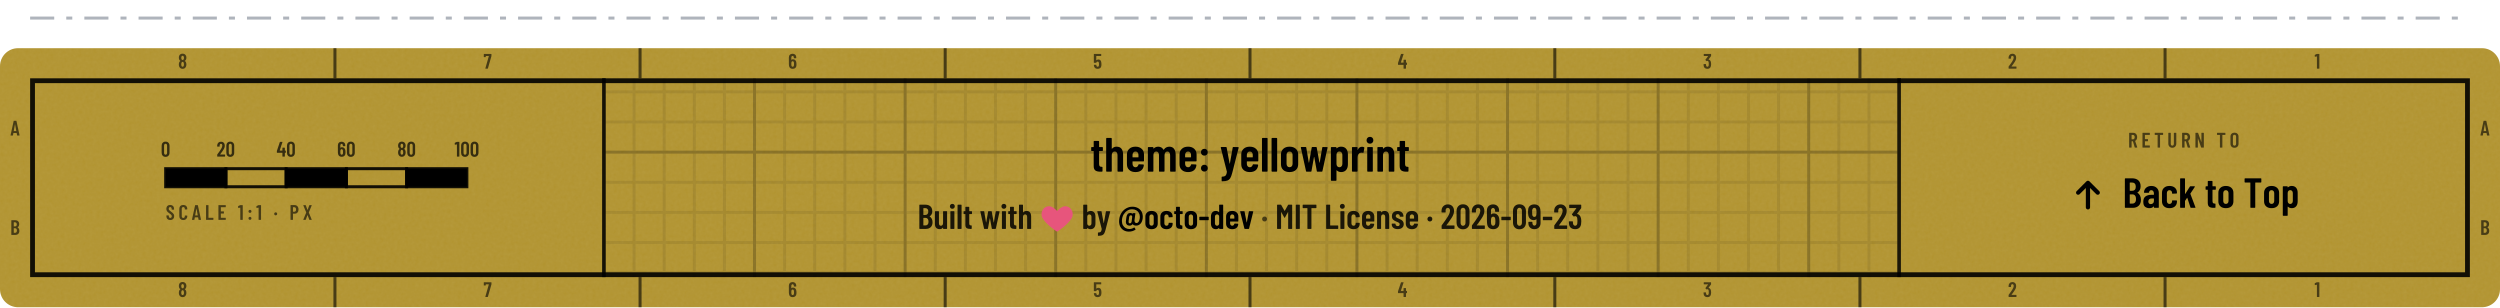
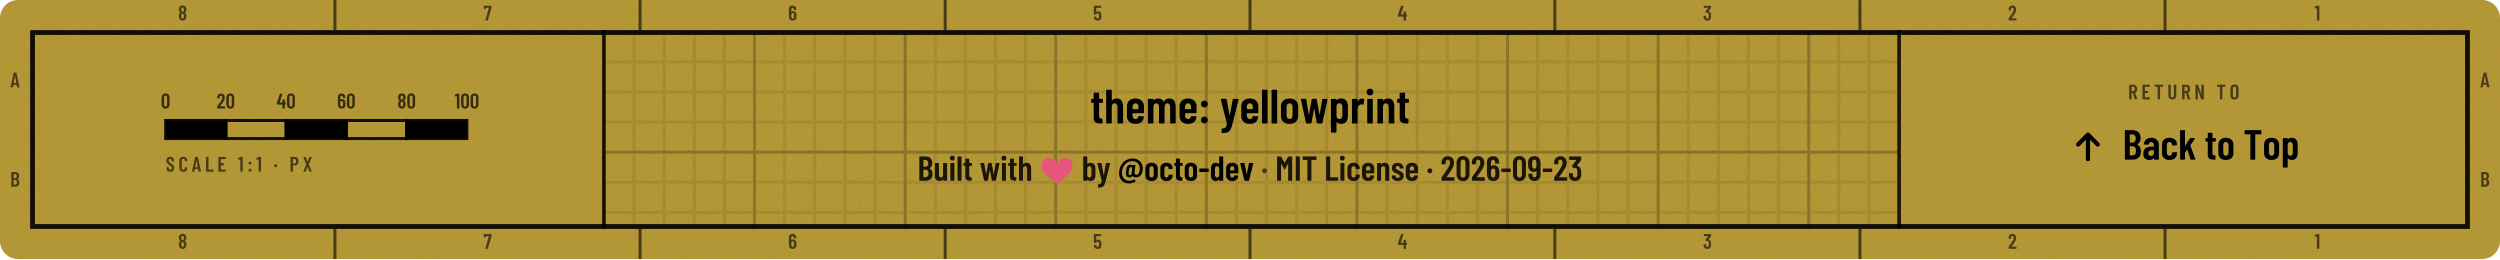
- <svg xmlns="http://www.w3.org/2000/svg" width="830" height="102" viewBox="0 0 830 102" role="img" aria-labelledby="t d">
+ <svg xmlns="http://www.w3.org/2000/svg" width="830" height="86" viewBox="0 0 830 86" role="img" aria-labelledby="t d">
  <defs>
    <clipPath id="kc1">
-       <rect x="0" y="16" width="830" height="86" rx="6" />
+       <rect x="0" y="0" width="830" height="86" rx="6" />
    </clipPath>
    <filter id="kn2" x="0" y="0" width="100%" height="100%">
      <feTurbulence type="fractalNoise" baseFrequency=".85" numOctaves="2" stitchTiles="stitch" />
      <feColorMatrix values="0 0 0 0 1 0 0 0 0 1 0 0 0 0 1 0 0 0 0.06 0" />
    </filter>
    <pattern id="kp3" width="10" height="10" patternUnits="userSpaceOnUse">
      <path d="M10 .5H.5V10" fill="none" stroke="#000000" stroke-opacity="0.075" />
    </pattern>
    <pattern id="kp4" width="50" height="50" patternUnits="userSpaceOnUse">
      <path d="M50 .5H.5V50" fill="none" stroke="#000000" stroke-opacity="0.16" />
    </pattern>
    <clipPath id="kc5">
-       <path clip-rule="evenodd" d="M10 26h810v66h-810zM10 26h190v66h-190zM630 26h190v66h-190z" />
+       <path clip-rule="evenodd" d="M10 10h810v66h-810zM10 10h190v66h-190zM630 10h190v66h-190z" />
    </clipPath>
    <path id="m45" d="M27 263V339Q27 344 30 348Q34 351 39 351H286Q291 351 294 348Q298 344 298 339V263Q298 258 294 254Q291 251 286 251H39Q34 251 30 254Q27 258 27 263Z" />
    <path id="m48" d="M38 183V517Q38 604 89 658Q140 711 224 711Q309 711 360 658Q412 604 412 517V183Q412 96 360 42Q309 -11 224 -11Q140 -11 89 42Q38 96 38 183ZM296 176V524Q296 563 276 586Q257 610 224 610Q192 610 173 586Q154 563 154 524V176Q154 137 173 114Q192 90 224 90Q257 90 276 114Q296 137 296 176Z" />
    <path id="m49" d="M122 700H218Q223 700 226 696Q230 693 230 688V12Q230 7 226 4Q223 0 218 0H126Q121 0 118 4Q114 7 114 12V576Q114 578 112 580Q111 582 109 581L27 565H24Q13 565 13 576L10 643Q10 653 18 657L107 697Q114 700 122 700Z" />
    <path id="m50" d="M173 100H392Q397 100 400 96Q404 93 404 88V12Q404 7 400 4Q397 0 392 0H43Q38 0 34 4Q31 7 31 12V92Q31 101 36 107L75 160Q114 212 152 266Q189 320 215 363Q273 459 273 522Q273 562 256 585Q238 608 209 608Q180 608 163 586Q146 563 147 526V487Q147 482 144 478Q140 475 135 475H41Q36 475 32 478Q29 482 29 487V530Q33 610 84 659Q134 708 214 708Q293 708 342 656Q390 605 390 521Q390 471 373 422Q356 373 319 317Q294 277 260 229Q225 181 214 166Q184 126 170 106Q168 104 169 102Q170 100 173 100Z" />
    <path id="m51" d="M387 218Q387 169 380 134Q368 66 326 29Q283 -8 210 -8Q134 -8 86 32Q38 73 32 143Q30 165 28 207Q28 219 40 219H132Q144 219 144 207Q146 173 148 156Q153 125 169 108Q185 92 210 92Q234 92 250 108Q266 123 271 152Q276 182 276 230Q276 281 269 315Q263 341 248 355Q233 369 210 369Q195 369 183 360Q177 356 174 356Q172 356 166 360L119 408Q115 412 115 417Q115 421 118 425L243 595Q245 597 244 599Q242 601 239 601H49Q44 601 40 604Q37 608 37 613V688Q37 693 40 696Q44 700 49 700H373Q378 700 382 696Q385 693 385 688V609Q385 602 380 594L266 438Q262 432 268 431Q309 426 338 392Q368 358 378 307Q387 267 387 218Z" />
    <path id="m52" d="M443 275V194Q443 189 440 186Q436 182 431 182H401Q396 182 396 177V12Q396 7 392 4Q389 0 384 0H292Q287 0 284 4Q280 7 280 12V177Q280 182 275 182H29Q24 182 20 186Q17 189 17 194V259Q17 268 19 274L158 690Q161 700 171 700H271Q277 700 280 696Q283 693 281 686L153 293Q152 287 157 287H275Q280 287 280 292V412Q280 417 284 420Q287 424 292 424H384Q389 424 392 420Q396 417 396 412V292Q396 287 401 287H431Q436 287 440 284Q443 280 443 275Z" />
    <path id="m53" d="M400 216Q400 175 396 146Q391 72 344 32Q297 -8 219 -8Q145 -8 99 30Q53 68 43 144L40 172Q40 184 52 184H144Q156 184 157 172Q157 166 159 154Q171 92 219 92Q244 92 260 108Q275 124 280 153Q284 178 284 217Q284 254 278 281Q273 307 258 322Q242 336 219 336Q171 336 157 290Q154 279 144 279H51Q46 279 42 282Q39 286 39 291V688Q39 693 42 696Q46 700 51 700H377Q382 700 386 696Q389 693 389 688V612Q389 607 386 604Q382 600 377 600H160Q155 600 155 595V400Q155 397 157 396Q159 396 161 398Q178 416 202 426Q227 437 254 437Q314 437 350 398Q387 360 394 290Q400 259 400 216Z" />
    <path id="m54" d="M401 216Q401 193 399 151Q394 75 346 34Q299 -8 221 -8Q147 -8 101 30Q55 69 46 144Q40 171 40 207L39 532Q39 613 88 660Q138 708 219 708Q295 708 343 660Q391 612 391 532V507Q391 502 388 498Q384 495 379 495H287Q282 495 278 498Q275 502 275 507V526Q275 560 258 582Q242 605 219 605Q191 605 174 583Q156 561 156 526V423Q156 420 158 419Q160 418 162 420Q191 447 234 447Q303 447 346 403Q389 359 396 286Q401 253 401 216ZM284 224Q284 250 279 295Q267 353 220 353Q196 353 180 338Q165 322 160 292Q156 257 156 224Q156 195 159 157Q164 125 180 108Q195 91 220 91Q245 91 260 109Q276 127 281 160Q284 196 284 224Z" />
    <path id="m55" d="M90 13 255 594Q257 600 251 600H116Q111 600 111 595V559Q111 554 108 550Q104 547 99 547H28Q23 547 20 550Q16 554 16 559L17 688Q17 693 20 696Q24 700 29 700H368Q373 700 376 696Q380 693 380 688V607Q380 603 378 593L211 10Q208 0 197 0H100Q87 0 90 13Z" />
    <path id="m56" d="M325 364Q358 345 375 306Q396 259 396 200Q396 147 380 107Q360 53 318 22Q275 -8 216 -8Q158 -8 116 22Q73 52 53 106Q38 148 38 200Q38 259 56 301Q71 341 109 363Q113 366 109 369Q76 390 58 427Q38 470 38 523Q38 581 58 620Q78 664 120 688Q161 712 216 712Q270 712 312 688Q353 665 374 621Q396 579 396 523Q396 471 376 429Q358 392 325 371Q319 367 325 364ZM159 559Q152 541 152 513Q152 483 162 456Q169 435 183 423Q197 411 216 411Q237 411 252 424Q266 436 273 459Q281 483 281 513Q281 547 271 568Q264 589 250 600Q236 612 216 612Q198 612 184 602Q171 591 164 573ZM281 206Q281 244 272 271Q266 295 252 308Q237 322 216 322Q195 322 180 308Q166 294 160 268Q152 242 152 208Q152 177 158 151Q163 123 178 108Q194 92 216 92Q239 92 255 108Q271 124 276 153Q281 180 281 206Z" />
    <path id="m57" d="M384 168Q384 87 334 40Q285 -8 204 -8Q128 -8 80 40Q32 88 32 168V193Q32 198 36 202Q39 205 44 205H136Q141 205 144 202Q148 198 148 193V174Q148 140 164 118Q181 95 204 95Q232 95 250 117Q267 139 267 174V276Q267 279 265 280Q263 281 261 279Q232 253 189 253Q120 253 77 297Q34 341 27 414Q22 447 22 484Q22 518 25 549Q29 625 76 666Q124 708 203 708Q276 708 322 670Q368 631 378 556Q383 526 383 493ZM267 476Q267 506 264 543Q253 609 204 609Q179 609 163 591Q147 573 142 540Q140 516 140 476Q140 439 145 405Q150 377 166 362Q181 347 204 347Q228 347 244 362Q259 378 263 408Q267 443 267 476Z" />
    <path id="m58" d="M57 404Q57 435 77 455Q97 475 128 475Q159 475 178 455Q198 435 198 404Q198 373 178 353Q158 333 128 333Q97 333 77 353Q57 373 57 404ZM57 73Q57 104 77 124Q97 144 128 144Q159 144 178 124Q198 104 198 73Q198 42 178 22Q158 2 128 2Q97 2 77 22Q57 42 57 73Z" />
    <path id="m64" d="M722 352Q722 327 719 301Q706 204 655 150Q604 95 529 95Q465 95 431 135Q427 138 424 134Q409 113 387 104Q365 94 343 94Q292 94 262 124Q233 154 233 201Q233 218 238 250L242 283Q244 307 250 347Q268 461 367 461Q380 461 394 456Q409 451 421 440Q428 435 428 442V444Q429 455 441 455H497Q509 455 508 442L484 258Q483 252 483 240Q483 206 499 188Q515 170 541 170Q577 170 602 206Q626 243 634 303Q637 326 637 346Q637 413 609 463Q581 513 530 540Q480 567 414 567Q342 567 279 530Q216 492 174 426Q132 359 122 275Q119 251 119 229Q119 156 149 104Q179 51 228 24Q277 -3 333 -3Q408 -3 468 39Q473 42 476 42Q482 42 485 36L511 -6Q513 -9 513 -14Q513 -19 508 -23Q472 -48 424 -63Q375 -78 319 -78Q239 -78 175 -42Q111 -5 74 62Q38 130 38 221Q38 253 42 280Q55 384 109 466Q163 549 246 595Q328 641 422 641Q510 641 578 605Q646 569 684 504Q722 438 722 352ZM400 212 403 233 404 243 414 326 416 343Q419 365 408 379Q398 393 379 393Q360 393 346 379Q332 365 329 343L326 322Q320 283 320 276L312 212Q311 188 321 174Q331 161 350 161Q369 161 382 175Q396 189 400 212Z" />
    <path id="m65" d="M325 11 306 116Q306 121 300 121H154Q148 121 148 116L129 11Q128 0 116 0H25Q11 0 14 13L162 689Q164 700 175 700H281Q292 700 294 689L442 13V9Q442 0 431 0H338Q326 0 325 11ZM171 212H282Q288 212 287 217L229 533Q228 536 226 536Q224 536 223 533L166 217Q165 212 171 212Z" />
    <path id="m66" d="M242 0H66Q61 0 58 4Q54 7 54 12V688Q54 693 58 696Q61 700 66 700H224Q319 700 373 652Q427 604 427 512Q427 409 354 365Q349 362 352 359Q391 334 413 292Q435 250 435 192Q435 100 382 50Q328 0 242 0ZM170 595V409Q170 404 175 404H226Q267 404 290 429Q313 454 313 500Q313 548 290 574Q267 600 226 600H175Q170 600 170 595ZM319 208Q319 260 296 290Q273 319 233 319H175Q170 319 170 314V106Q170 101 175 101H233Q273 101 296 129Q319 157 319 208Z" />
    <path id="m67" d="M42 180V521Q42 607 94 658Q145 708 230 708Q316 708 368 658Q420 607 420 521V509Q420 504 416 500Q413 496 408 496L315 492Q303 492 303 504V529Q303 564 283 586Q263 608 230 608Q198 608 178 586Q158 564 158 529V171Q158 136 178 114Q198 92 230 92Q263 92 283 114Q303 136 303 171V196Q303 201 306 204Q310 208 315 208L408 204Q413 204 416 200Q420 197 420 192V180Q420 95 368 44Q316 -8 230 -8Q145 -8 94 44Q42 95 42 180Z" />
    <path id="m69" d="M391 600H175Q170 600 170 595V406Q170 401 175 401H303Q308 401 312 398Q315 394 315 389V312Q315 307 312 304Q308 300 303 300H175Q170 300 170 295V105Q170 100 175 100H391Q396 100 400 96Q403 93 403 88V12Q403 7 400 4Q396 0 391 0H66Q61 0 58 4Q54 7 54 12V688Q54 693 58 696Q61 700 66 700H391Q396 700 400 696Q403 693 403 688V612Q403 607 400 604Q396 600 391 600Z" />
    <path id="m73" d="M54 12V688Q54 693 58 696Q61 700 66 700H158Q163 700 166 696Q170 693 170 688V12Q170 7 166 4Q163 0 158 0H66Q61 0 58 4Q54 7 54 12Z" />
    <path id="m76" d="M54 12V688Q54 693 58 696Q61 700 66 700H158Q163 700 166 696Q170 693 170 688V105Q170 100 175 100H391Q396 100 400 96Q403 93 403 88V12Q403 7 400 4Q396 0 391 0H66Q61 0 58 4Q54 7 54 12Z" />
    <path id="m77" d="M383 700H475Q480 700 484 696Q487 693 487 688V12Q487 7 484 4Q480 0 475 0H383Q378 0 374 4Q371 7 371 12V484Q371 488 369 488Q367 488 365 485L278 327Q273 319 269 319Q265 319 260 327L173 485Q171 488 169 488Q167 488 167 484V12Q167 7 164 4Q160 0 155 0H63Q58 0 54 4Q51 7 51 12V688Q51 693 54 696Q58 700 63 700H155Q165 700 170 692L267 521Q270 517 273 521L368 692Q373 700 383 700Z" />
    <path id="m78" d="M350 700H441Q446 700 450 696Q453 693 453 688V12Q453 7 450 4Q446 0 441 0H336Q326 0 323 10L174 434Q173 437 170 436Q168 436 168 433L169 12Q169 7 166 4Q162 0 157 0H66Q61 0 58 4Q54 7 54 12V688Q54 693 58 696Q61 700 66 700H169Q179 700 182 690L332 269Q333 266 336 266Q338 267 338 270V688Q338 693 342 696Q345 700 350 700Z" />
    <path id="m79" d="M42 182V518Q42 604 94 656Q147 708 233 708Q319 708 372 656Q425 604 425 518V182Q425 96 372 44Q319 -8 233 -8Q147 -8 94 44Q42 96 42 182ZM309 177V523Q309 561 288 584Q267 608 233 608Q199 608 178 584Q158 561 158 523V177Q158 139 178 116Q199 92 233 92Q267 92 288 116Q309 139 309 177Z" />
    <path id="m80" d="M432 495Q432 405 384 350Q337 295 259 295H174Q169 295 169 290V12Q169 7 166 4Q162 0 157 0H65Q60 0 56 4Q53 7 53 12V689Q53 694 56 698Q60 701 65 701H253Q306 701 346 675Q387 649 410 602Q432 555 432 495ZM316 492Q316 542 294 572Q271 601 234 601H174Q169 601 169 596V391Q169 386 174 386H234Q271 386 294 414Q316 443 316 492Z" />
    <path id="m82" d="M318 10 233 297Q231 301 228 301H175Q170 301 170 296V12Q170 7 166 4Q163 0 158 0H66Q61 0 58 4Q54 7 54 12V688Q54 693 58 696Q61 700 66 700H254Q307 700 348 674Q388 649 410 602Q433 556 433 496Q433 434 409 389Q385 344 342 321Q338 320 339 315L437 14Q438 12 438 9Q438 0 427 0H331Q321 0 318 10ZM170 595V396Q170 391 175 391H236Q272 391 294 419Q317 447 317 495Q317 543 294 572Q272 600 236 600H175Q170 600 170 595Z" />
    <path id="m83" d="M34 173V199Q34 204 38 208Q41 211 46 211H137Q142 211 146 208Q149 204 149 199V179Q149 140 168 116Q188 92 219 92Q250 92 270 114Q290 137 290 174Q290 200 279 219Q268 238 248 255Q228 272 184 304Q134 340 104 368Q73 396 52 436Q32 475 32 527Q32 610 82 659Q132 708 214 708Q297 708 348 656Q399 605 399 520V496Q399 491 396 488Q392 484 387 484H297Q292 484 288 488Q285 491 285 496V522Q285 561 266 584Q246 608 214 608Q184 608 165 586Q146 565 146 527Q146 491 166 466Q187 441 247 397Q308 352 339 324Q370 295 387 261Q404 227 404 180Q404 95 353 44Q302 -8 219 -8Q136 -8 85 42Q34 92 34 173Z" />
    <path id="m84" d="M425 688V612Q425 607 422 604Q418 600 413 600H286Q281 600 281 595V12Q281 7 278 4Q274 0 269 0H177Q172 0 168 4Q165 7 165 12V595Q165 600 160 600H40Q35 600 32 604Q28 607 28 612V688Q28 693 32 696Q35 700 40 700H413Q418 700 422 696Q425 693 425 688Z" />
    <path id="m85" d="M50 194V688Q50 693 54 696Q57 700 62 700H154Q159 700 162 696Q166 693 166 688V182Q166 142 186 117Q206 92 239 92Q272 92 292 117Q312 142 312 182V688Q312 693 316 696Q319 700 324 700H416Q421 700 424 696Q428 693 428 688V194Q428 103 376 48Q324 -8 239 -8Q153 -8 102 48Q50 103 50 194Z" />
    <path id="m88" d="M31 14 168 347Q169 350 168 353L31 686Q30 688 30 692Q30 700 40 700H135Q145 700 148 690L228 473Q229 470 231 470Q233 470 234 473L313 690Q316 700 326 700H420Q427 700 429 696Q431 692 429 686L292 353Q291 350 292 347L429 14Q430 12 430 8Q430 0 420 0H327Q316 0 313 10L234 226Q233 229 231 229Q229 229 228 226L148 10Q145 0 134 0H40Q33 0 31 4Q29 8 31 14Z" />
    <path id="m97" d="M397 352V12Q397 7 394 4Q390 0 385 0H293Q288 0 284 4Q281 7 281 12V31Q281 34 279 35Q277 36 275 33Q240 -8 173 -8Q116 -8 72 24Q29 57 29 143Q29 233 82 271Q134 309 224 309H276Q281 309 281 314V340Q281 376 263 398Q245 419 218 419Q197 419 183 406Q169 392 166 369Q165 357 153 357H56Q44 357 45 369Q50 437 98 478Q147 519 220 519Q299 519 348 473Q397 427 397 352ZM281 160V217Q281 222 276 222H224Q190 222 169 204Q148 185 148 150Q148 119 164 104Q180 88 205 88Q235 88 258 107Q281 126 281 160Z" />
    <path id="m98" d="M399 357V154Q399 80 362 36Q325 -8 258 -8Q204 -8 168 27Q166 29 164 28Q162 27 162 24V12Q162 7 158 4Q155 0 150 0H58Q53 0 50 4Q46 7 46 12V688Q46 693 50 696Q53 700 58 700H150Q155 700 158 696Q162 693 162 688V486Q162 483 164 482Q167 482 170 486Q189 503 212 511Q236 519 258 519Q324 519 362 476Q399 433 399 357ZM222 419Q198 419 182 404Q166 388 162 362V149Q166 123 182 108Q198 92 222 92Q250 92 267 112Q284 131 284 163V348Q284 380 267 400Q250 419 222 419Z" />
    <path id="m99" d="M38 155V357Q38 430 86 474Q133 519 215 519Q297 519 345 476Q393 432 393 365V351Q393 346 390 342Q386 339 381 339L289 335Q277 335 277 347V357Q277 382 260 400Q242 419 215 419Q188 419 171 399Q154 379 154 348V163Q154 132 171 112Q188 92 215 92Q242 92 260 110Q277 129 277 155V165Q277 170 280 174Q284 177 289 177L381 176Q386 176 390 172Q393 169 393 164V146Q393 77 345 34Q297 -8 215 -8Q133 -8 86 36Q38 80 38 155Z" />
    <path id="m100" d="M287 700H379Q384 700 388 696Q391 693 391 688V12Q391 7 388 4Q384 0 379 0H287Q282 0 278 4Q275 7 275 12V24Q275 27 273 28Q271 29 269 27Q233 -8 179 -8Q112 -8 75 36Q38 80 38 154V357Q38 433 76 476Q113 519 179 519Q202 519 226 510Q250 502 269 483Q271 481 273 482Q275 483 275 486V688Q275 693 278 696Q282 700 287 700ZM275 149V362Q271 388 255 404Q239 419 215 419Q187 419 170 400Q153 380 153 348V163Q153 131 170 112Q187 92 215 92Q239 92 255 108Q271 123 275 149Z" />
    <path id="m101" d="M380 213H159Q154 213 154 208V163Q154 132 171 112Q188 92 215 92Q238 92 254 106Q271 121 276 144Q279 154 289 154L378 150Q383 150 386 146Q390 143 389 137Q382 67 338 30Q294 -8 215 -8Q133 -8 86 36Q38 79 38 154V357Q38 430 86 474Q133 519 215 519Q297 519 344 474Q392 430 392 357V225Q392 220 388 216Q385 213 380 213ZM154 348V303Q154 298 159 298H272Q277 298 277 303V348Q277 380 260 400Q243 419 215 419Q188 419 171 399Q154 379 154 348Z" />
    <path id="m104" d="M397 352V12Q397 7 394 4Q390 0 385 0H293Q288 0 284 4Q281 7 281 12V343Q281 379 266 399Q251 419 223 419Q194 419 178 398Q162 377 162 340V12Q162 7 158 4Q155 0 150 0H58Q53 0 50 4Q46 7 46 12V688Q46 693 50 696Q53 700 58 700H150Q155 700 158 696Q162 693 162 688V479Q162 476 164 476Q167 475 170 479Q204 519 265 519Q330 519 364 476Q397 432 397 352Z" />
    <path id="m105" d="M36 652Q36 683 56 703Q76 723 107 723Q138 723 158 703Q177 683 177 652Q177 621 157 601Q137 581 107 581Q76 581 56 601Q36 621 36 652ZM50 12V499Q50 504 54 508Q57 511 62 511H154Q159 511 162 508Q166 504 166 499V12Q166 7 162 4Q159 0 154 0H62Q57 0 54 4Q50 7 50 12Z" />
    <path id="m107" d="M46 12V688Q46 693 50 696Q53 700 58 700H150Q155 700 158 696Q162 693 162 688V332Q162 328 164 328Q166 328 168 331L277 503Q281 511 291 511H387Q394 511 396 506Q398 502 394 496L290 339Q288 335 289 332L409 14Q410 12 410 9Q410 0 399 0H304Q294 0 291 10L217 236Q216 239 214 240Q212 240 211 237L164 167Q162 163 162 161V12Q162 7 158 4Q155 0 150 0H58Q53 0 50 4Q46 7 46 12Z" />
    <path id="m108" d="M42 12V688Q42 693 46 696Q49 700 54 700H146Q151 700 154 696Q158 693 158 688V12Q158 7 154 4Q151 0 146 0H54Q49 0 46 4Q42 7 42 12Z" />
    <path id="m109" d="M623 347V12Q623 7 620 4Q616 0 611 0H520Q515 0 512 4Q508 7 508 12V339Q508 377 493 398Q478 419 452 419Q424 419 408 398Q392 377 392 340V12Q392 7 388 4Q385 0 380 0H289Q284 0 280 4Q277 7 277 12V339Q277 377 262 398Q246 419 221 419Q193 419 177 398Q161 377 161 340V12Q161 7 158 4Q154 0 149 0H58Q53 0 50 4Q46 7 46 12V499Q46 504 50 508Q53 511 58 511H149Q154 511 158 508Q161 504 161 499V483Q161 480 163 479Q165 478 167 481Q187 501 212 510Q237 519 261 519Q335 519 370 456Q373 452 379 459Q399 491 430 505Q460 519 491 519Q556 519 590 474Q623 428 623 347Z" />
    <path id="m110" d="M397 352V12Q397 7 394 4Q390 0 385 0H293Q288 0 284 4Q281 7 281 12V343Q281 379 266 399Q251 419 223 419Q194 419 178 398Q162 377 162 340V12Q162 7 158 4Q155 0 150 0H58Q53 0 50 4Q46 7 46 12V499Q46 504 50 508Q53 511 58 511H150Q155 511 158 508Q162 504 162 499V479Q162 476 164 476Q167 475 170 479Q204 519 265 519Q330 519 364 476Q397 432 397 352Z" />
    <path id="m111" d="M38 155V356Q38 430 86 474Q134 519 216 519Q299 519 347 474Q395 430 395 356V155Q395 80 348 36Q300 -8 216 -8Q133 -8 86 36Q38 80 38 155ZM279 164V348Q279 379 262 399Q244 419 216 419Q188 419 171 400Q154 380 154 348V164Q154 132 171 112Q188 93 216 93Q244 93 262 112Q279 132 279 164Z" />
    <path id="m112" d="M403 357V155Q403 78 366 35Q329 -8 262 -8Q239 -8 215 0Q191 9 172 28Q170 30 168 29Q166 28 166 25V-177Q166 -182 162 -186Q159 -189 154 -189H62Q57 -189 54 -186Q50 -182 50 -177V499Q50 504 54 508Q57 511 62 511H154Q159 511 162 508Q166 504 166 499V487Q166 484 168 484Q171 483 174 487Q209 519 262 519Q329 519 366 476Q403 432 403 357ZM226 420Q199 420 182 400Q166 380 166 348V163Q166 131 182 112Q199 92 226 92Q254 92 271 112Q288 131 288 163V348Q288 380 271 400Q254 420 226 420Z" />
    <path id="m114" d="M297 507Q305 502 303 492L287 399Q286 387 273 392Q259 396 247 396Q235 396 225 393Q197 389 180 362Q162 334 162 296V13Q162 8 158 4Q155 1 150 1H58Q53 1 50 4Q46 8 46 13V499Q46 504 50 508Q53 511 58 511H150Q155 511 158 508Q162 504 162 499V453Q162 449 164 448Q166 448 167 452Q194 517 255 517Q282 517 297 507Z" />
    <path id="m115" d="M30 135V142Q30 147 34 150Q37 154 42 154H128Q133 154 136 150Q140 147 140 142V137Q140 113 158 97Q177 81 204 81Q230 81 245 96Q260 111 260 134Q260 154 247 168Q234 181 219 188Q204 195 165 211Q108 233 72 267Q35 301 35 368Q35 438 80 478Q124 517 200 517Q278 517 324 476Q369 434 369 364Q369 359 366 356Q362 352 357 352H273Q268 352 264 356Q261 359 261 364V370Q261 394 244 410Q228 426 203 426Q177 426 162 410Q146 393 146 370Q146 351 158 338Q170 325 185 318Q200 310 235 295Q277 278 306 262Q334 245 356 214Q377 184 377 139Q377 72 330 33Q283 -6 203 -6Q124 -6 77 32Q30 70 30 135Z" />
    <path id="m116" d="M248 429H186Q181 429 181 424V162Q181 127 194 114Q207 100 233 101H240Q245 101 248 98Q252 94 252 89V12Q252 7 248 4Q245 0 240 0H206Q138 0 104 25Q69 50 69 119V424Q69 429 64 429H29Q24 429 20 432Q17 436 17 441V499Q17 504 20 508Q24 511 29 511H64Q69 511 69 516V626Q69 631 72 634Q76 638 81 638H169Q174 638 178 634Q181 631 181 626V516Q181 511 186 511H248Q253 511 256 508Q260 504 260 499V441Q260 436 256 432Q253 429 248 429Z" />
    <path id="m117" d="M289 511H381Q386 511 390 508Q393 504 393 499V12Q393 7 390 4Q386 0 381 0H289Q284 0 280 4Q277 7 277 12V34Q277 37 275 38Q273 39 271 36Q242 -7 178 -7Q117 -7 80 30Q42 66 42 142V499Q42 504 46 508Q49 511 54 511H146Q151 511 154 508Q158 504 158 499V167Q158 92 216 92Q245 92 261 114Q277 135 277 172V499Q277 504 280 508Q284 511 289 511Z" />
    <path id="m118" d="M141 10 19 499V503Q19 512 30 512H132Q144 512 145 501L205 190Q206 187 208 187Q210 187 211 190L270 501Q271 512 283 512L385 510Q399 510 396 497L275 10Q272 0 261 0H155Q144 0 141 10Z" />
    <path id="m119" d="M126 11 19 499V503Q19 512 30 512H118Q130 512 131 501L183 190Q184 187 186 187Q188 187 189 190L244 501Q245 512 257 512H335Q347 512 348 501L404 189Q405 186 407 186Q409 186 410 189L463 501Q464 512 476 512L563 510Q576 510 573 497L466 11Q464 0 453 0H363Q351 0 350 11L297 303Q296 306 294 306Q292 306 291 303L239 11Q238 0 226 0H139Q128 0 126 11Z" />
    <path id="m121" d="M34 -187V-115Q34 -110 37 -106Q40 -103 44 -103Q77 -102 96 -94Q115 -87 126 -66Q138 -44 143 -3L142 3L16 499V503Q16 512 27 512H125Q137 512 138 501L199 170Q200 167 202 167Q204 167 205 170L264 501Q265 512 277 512L376 510Q390 510 387 497L253 -28Q234 -99 213 -134Q192 -169 154 -184Q116 -199 45 -199H40Q38 -199 36 -196Q34 -192 34 -187Z" />
    <path id="m183" d="M37 286Q37 317 57 337Q77 357 108 357Q139 357 158 337Q178 317 178 286Q178 255 158 235Q138 215 108 215Q77 215 57 235Q37 255 37 286Z" />
  </defs>
-   <rect y="16" width="830" height="86" rx="6" fill="#B1932F" />
-   <rect y="16" width="830" height="86" clip-path="url(#kc1)" filter="url(#kn2)" />
+   <rect y="0" width="830" height="86" rx="6" fill="#B1932F" />
+   <rect y="0" width="830" height="86" clip-path="url(#kc1)" filter="url(#kn2)" />
  <g clip-path="url(#kc5)">
-     <rect y="16" width="830" height="86" fill="url(#kp3)" />
-     <rect y="16" width="830" height="86" fill="url(#kp4)" />
-   </g>
-   <rect x="10.8" y="26.8" width="808.4" height="64.4" fill="none" stroke="#000000" stroke-opacity="0.9" stroke-width="1.6" />
-   <path d="M111.2 16V26M111.2 92V102M212.5 16V26M212.5 92V102M313.8 16V26M313.8 92V102M415 16V26M415 92V102M516.2 16V26M516.2 92V102M617.5 16V26M617.5 92V102M718.8 16V26M718.8 92V102" stroke="#000000" stroke-opacity="0.6" />
+     <rect y="0" width="830" height="86" fill="url(#kp3)" />
+     <rect y="0" width="830" height="86" fill="url(#kp4)" />
+   </g>
+   <rect x="10.8" y="10.8" width="808.4" height="64.4" fill="none" stroke="#000000" stroke-opacity="0.9" stroke-width="1.6" />
+   <path d="M111.2 0V10M111.2 76V86M212.5 0V10M212.5 76V86M313.8 0V10M313.8 76V86M415 0V10M415 76V86M516.2 0V10M516.2 76V86M617.5 0V10M617.5 76V86M718.8 0V10M718.8 76V86" stroke="#000000" stroke-opacity="0.6" />
  <g transform="scale(0.007 -0.007)" fill="#000000" fill-opacity="0.6">
-     <use href="#m56" x="8444" y="-3257" />
-     <use href="#m56" x="8444" y="-14086" />
-     <use href="#m55" x="22929" y="-3257" />
-     <use href="#m55" x="22929" y="-14086" />
-     <use href="#m54" x="37375" y="-3257" />
-     <use href="#m54" x="37375" y="-14086" />
-     <use href="#m53" x="51840" y="-3257" />
-     <use href="#m53" x="51840" y="-14086" />
-     <use href="#m52" x="66288" y="-3257" />
-     <use href="#m52" x="66288" y="-14086" />
-     <use href="#m51" x="80769" y="-3257" />
-     <use href="#m51" x="80769" y="-14086" />
-     <use href="#m50" x="95234" y="-3257" />
-     <use href="#m50" x="95234" y="-14086" />
-     <use href="#m49" x="109774" y="-3257" />
-     <use href="#m49" x="109774" y="-14086" />
-     <use href="#m65" x="486" y="-6429" />
-     <use href="#m65" x="117629" y="-6429" />
-     <use href="#m66" x="483" y="-11143" />
-     <use href="#m66" x="117626" y="-11143" />
-   </g>
-   <path d="M10 6H820" stroke="#7A8390" stroke-opacity=".6" stroke-dasharray="8 4 2 4" />
-   <path d="M200.5 26V92M630.5 26V92" stroke="#000000" stroke-opacity="0.85" stroke-width="1.2" />
-   <rect x="55" y="56" width="20" height="6" fill="#000000" stroke="#000000" stroke-opacity="0.9" />
-   <rect x="75" y="56" width="20" height="6" fill="none" stroke="#000000" stroke-opacity="0.9" />
-   <rect x="95" y="56" width="20" height="6" fill="#000000" stroke="#000000" stroke-opacity="0.9" />
-   <rect x="115" y="56" width="20" height="6" fill="none" stroke="#000000" stroke-opacity="0.9" />
-   <rect x="135" y="56" width="20" height="6" fill="#000000" stroke="#000000" stroke-opacity="0.9" />
-   <g transform="translate(53.4 52) scale(0.007 -0.007)" fill="#000000" fill-opacity="0.7">
+     <use href="#m56" x="8444" y="-971" />
+     <use href="#m56" x="8444" y="-11800" />
+     <use href="#m55" x="22929" y="-971" />
+     <use href="#m55" x="22929" y="-11800" />
+     <use href="#m54" x="37375" y="-971" />
+     <use href="#m54" x="37375" y="-11800" />
+     <use href="#m53" x="51840" y="-971" />
+     <use href="#m53" x="51840" y="-11800" />
+     <use href="#m52" x="66288" y="-971" />
+     <use href="#m52" x="66288" y="-11800" />
+     <use href="#m51" x="80769" y="-971" />
+     <use href="#m51" x="80769" y="-11800" />
+     <use href="#m50" x="95234" y="-971" />
+     <use href="#m50" x="95234" y="-11800" />
+     <use href="#m49" x="109774" y="-971" />
+     <use href="#m49" x="109774" y="-11800" />
+     <use href="#m65" x="486" y="-4143" />
+     <use href="#m65" x="117629" y="-4143" />
+     <use href="#m66" x="483" y="-8857" />
+     <use href="#m66" x="117626" y="-8857" />
+   </g>
+   <path d="M200.5 10V76M630.5 10V76" stroke="#000000" stroke-opacity="0.85" stroke-width="1.2" />
+   <rect x="55" y="40" width="20" height="6" fill="#000000" stroke="#000000" stroke-opacity="0.9" />
+   <rect x="75" y="40" width="20" height="6" fill="none" stroke="#000000" stroke-opacity="0.9" />
+   <rect x="95" y="40" width="20" height="6" fill="#000000" stroke="#000000" stroke-opacity="0.9" />
+   <rect x="115" y="40" width="20" height="6" fill="none" stroke="#000000" stroke-opacity="0.9" />
+   <rect x="135" y="40" width="20" height="6" fill="#000000" stroke="#000000" stroke-opacity="0.9" />
+   <g transform="translate(53.4 36) scale(0.007 -0.007)" fill="#000000" fill-opacity="0.7">
    <use href="#m48" x="0" />
  </g>
-   <g transform="translate(71.9 52) scale(0.007 -0.007)" fill="#000000" fill-opacity="0.7">
+   <g transform="translate(71.9 36) scale(0.007 -0.007)" fill="#000000" fill-opacity="0.7">
    <use href="#m50" x="0" />
    <use href="#m48" x="425" />
  </g>
-   <g transform="translate(91.8 52) scale(0.007 -0.007)" fill="#000000" fill-opacity="0.7">
+   <g transform="translate(91.8 36) scale(0.007 -0.007)" fill="#000000" fill-opacity="0.7">
    <use href="#m52" x="0" />
    <use href="#m48" x="459" />
  </g>
-   <g transform="translate(111.9 52) scale(0.007 -0.007)" fill="#000000" fill-opacity="0.7">
+   <g transform="translate(111.9 36) scale(0.007 -0.007)" fill="#000000" fill-opacity="0.7">
    <use href="#m54" x="0" />
    <use href="#m48" x="429" />
  </g>
-   <g transform="translate(131.9 52) scale(0.007 -0.007)" fill="#000000" fill-opacity="0.7">
+   <g transform="translate(131.9 36) scale(0.007 -0.007)" fill="#000000" fill-opacity="0.7">
    <use href="#m56" x="0" />
    <use href="#m48" x="434" />
  </g>
-   <g transform="translate(150.9 52) scale(0.007 -0.007)" fill="#000000" fill-opacity="0.7">
+   <g transform="translate(150.9 36) scale(0.007 -0.007)" fill="#000000" fill-opacity="0.7">
    <use href="#m49" x="0" />
    <use href="#m48" x="274" />
    <use href="#m48" x="724" />
  </g>
-   <g transform="translate(55 73) scale(0.007 -0.007)" fill="#000000" fill-opacity="0.6">
+   <g transform="translate(55 57) scale(0.007 -0.007)" fill="#000000" fill-opacity="0.6">
    <use href="#m83" x="0" />
    <use href="#m67" x="605" />
    <use href="#m65" x="1234" />
    <use href="#m76" x="1861" />
    <use href="#m69" x="2448" />
    <use href="#m49" x="3426" />
    <use href="#m58" x="3871" />
    <use href="#m49" x="4294" />
    <use href="#m183" x="5111" />
    <use href="#m80" x="5869" />
    <use href="#m88" x="6498" />
  </g>
-   <g transform="translate(362 57) scale(0.016 -0.016)" fill="#000000">
+   <g transform="translate(362 41) scale(0.016 -0.016)" fill="#000000">
    <use href="#m116" x="0" />
    <use href="#m104" x="282" />
    <use href="#m101" x="721" />
    <use href="#m109" x="1147" />
    <use href="#m101" x="1812" />
    <use href="#m58" x="2238" />
    <use href="#m121" x="2690" />
    <use href="#m101" x="3093" />
    <use href="#m108" x="3519" />
    <use href="#m108" x="3718" />
    <use href="#m111" x="3917" />
    <use href="#m119" x="4349" />
    <use href="#m112" x="4941" />
    <use href="#m114" x="5382" />
    <use href="#m105" x="5695" />
    <use href="#m110" x="5910" />
    <use href="#m116" x="6349" />
  </g>
-   <g transform="translate(304.6 76) scale(0.0115 -0.0115)" fill="#000000" fill-opacity="0.85">
+   <g transform="translate(304.6 60) scale(0.0115 -0.0115)" fill="#000000" fill-opacity="0.85">
    <use href="#m66" x="0" />
    <use href="#m117" x="462" />
    <use href="#m105" x="900" />
    <use href="#m108" x="1115" />
    <use href="#m116" x="1314" />
    <use href="#m119" x="1796" />
    <use href="#m105" x="2388" />
    <use href="#m116" x="2603" />
    <use href="#m104" x="2885" />
  </g>
-   <g transform="translate(345.1 66.8) scale(0.4888)" fill="#E7557C" stroke="#E7557C" stroke-width="1.2" stroke-linejoin="round">
+   <g transform="translate(345.1 50.8) scale(0.4888)" fill="#E7557C" stroke="#E7557C" stroke-width="1.2" stroke-linejoin="round">
    <path d="M12 20s-7-4.5-9.5-9C1 8 3 4 6.5 4 9 4 12 7.5 12 7.5S15 4 17.5 4C21 4 23 8 21.5 11c-2.5 4.5-9.5 9-9.5 9z" />
  </g>
-   <g transform="translate(359.1 76) scale(0.0115 -0.0115)" fill="#000000" fill-opacity="0.85">
+   <g transform="translate(359.1 60) scale(0.0115 -0.0115)" fill="#000000" fill-opacity="0.85">
    <use href="#m98" x="0" />
    <use href="#m121" x="437" />
  </g>
-   <g transform="translate(371.1 76) scale(0.0115 -0.0115)" fill="#000000">
+   <g transform="translate(371.1 60) scale(0.0115 -0.0115)" fill="#000000">
    <use href="#m64" x="0" />
    <use href="#m111" x="759" />
    <use href="#m99" x="1191" />
    <use href="#m116" x="1613" />
    <use href="#m111" x="1895" />
    <use href="#m45" x="2327" />
    <use href="#m100" x="2652" />
    <use href="#m101" x="3089" />
    <use href="#m118" x="3515" />
  </g>
-   <g transform="translate(418.6 76) scale(0.0115 -0.0115)" fill="#000000" fill-opacity="0.6">
+   <g transform="translate(418.6 60) scale(0.0115 -0.0115)" fill="#000000" fill-opacity="0.6">
    <use href="#m183" x="0" />
  </g>
-   <g transform="translate(423.4 76) scale(0.0115 -0.0115)" fill="#000000" fill-opacity="0.85">
+   <g transform="translate(423.4 60) scale(0.0115 -0.0115)" fill="#000000" fill-opacity="0.85">
    <use href="#m77" x="0" />
    <use href="#m73" x="538" />
    <use href="#m84" x="762" />
    <use href="#m76" x="1414" />
    <use href="#m105" x="1829" />
    <use href="#m99" x="2044" />
    <use href="#m101" x="2466" />
    <use href="#m110" x="2892" />
    <use href="#m115" x="3331" />
    <use href="#m101" x="3729" />
    <use href="#m183" x="4355" />
    <use href="#m50" x="4770" />
    <use href="#m48" x="5195" />
    <use href="#m50" x="5645" />
    <use href="#m54" x="6070" />
    <use href="#m45" x="6499" />
    <use href="#m48" x="6824" />
    <use href="#m57" x="7274" />
    <use href="#m45" x="7697" />
    <use href="#m50" x="8022" />
    <use href="#m51" x="8447" />
  </g>
-   <g transform="translate(706.5 49) scale(0.007 -0.007)" fill="#000000" fill-opacity="0.6">
+   <g transform="translate(706.5 33) scale(0.007 -0.007)" fill="#000000" fill-opacity="0.6">
    <use href="#m82" x="0" />
    <use href="#m69" x="632" />
    <use href="#m84" x="1239" />
    <use href="#m85" x="1862" />
    <use href="#m82" x="2512" />
    <use href="#m78" x="3144" />
    <use href="#m84" x="4194" />
    <use href="#m79" x="4817" />
  </g>
-   <g transform="rotate(-90 693.2 64.5)">
-     <g transform="translate(686.7 58) scale(0.5417)" fill="none" stroke="#000000" stroke-width="2.6" stroke-linecap="round" stroke-linejoin="round">
+   <g transform="rotate(-90 693.2 48.5)">
+     <g transform="translate(686.7 42) scale(0.5417)" fill="none" stroke="#000000" stroke-width="2.6" stroke-linecap="round" stroke-linejoin="round">
      <path d="M4 12h15M13 6l6 6-6 6" />
    </g>
  </g>
-   <g transform="translate(704.7 69) scale(0.014 -0.014)" fill="#000000">
+   <g transform="translate(704.7 53) scale(0.014 -0.014)" fill="#000000">
    <use href="#m66" x="0" />
    <use href="#m97" x="462" />
    <use href="#m99" x="896" />
    <use href="#m107" x="1318" />
    <use href="#m116" x="1951" />
    <use href="#m111" x="2233" />
    <use href="#m84" x="2865" />
    <use href="#m111" x="3317" />
    <use href="#m112" x="3749" />
  </g>
</svg>
